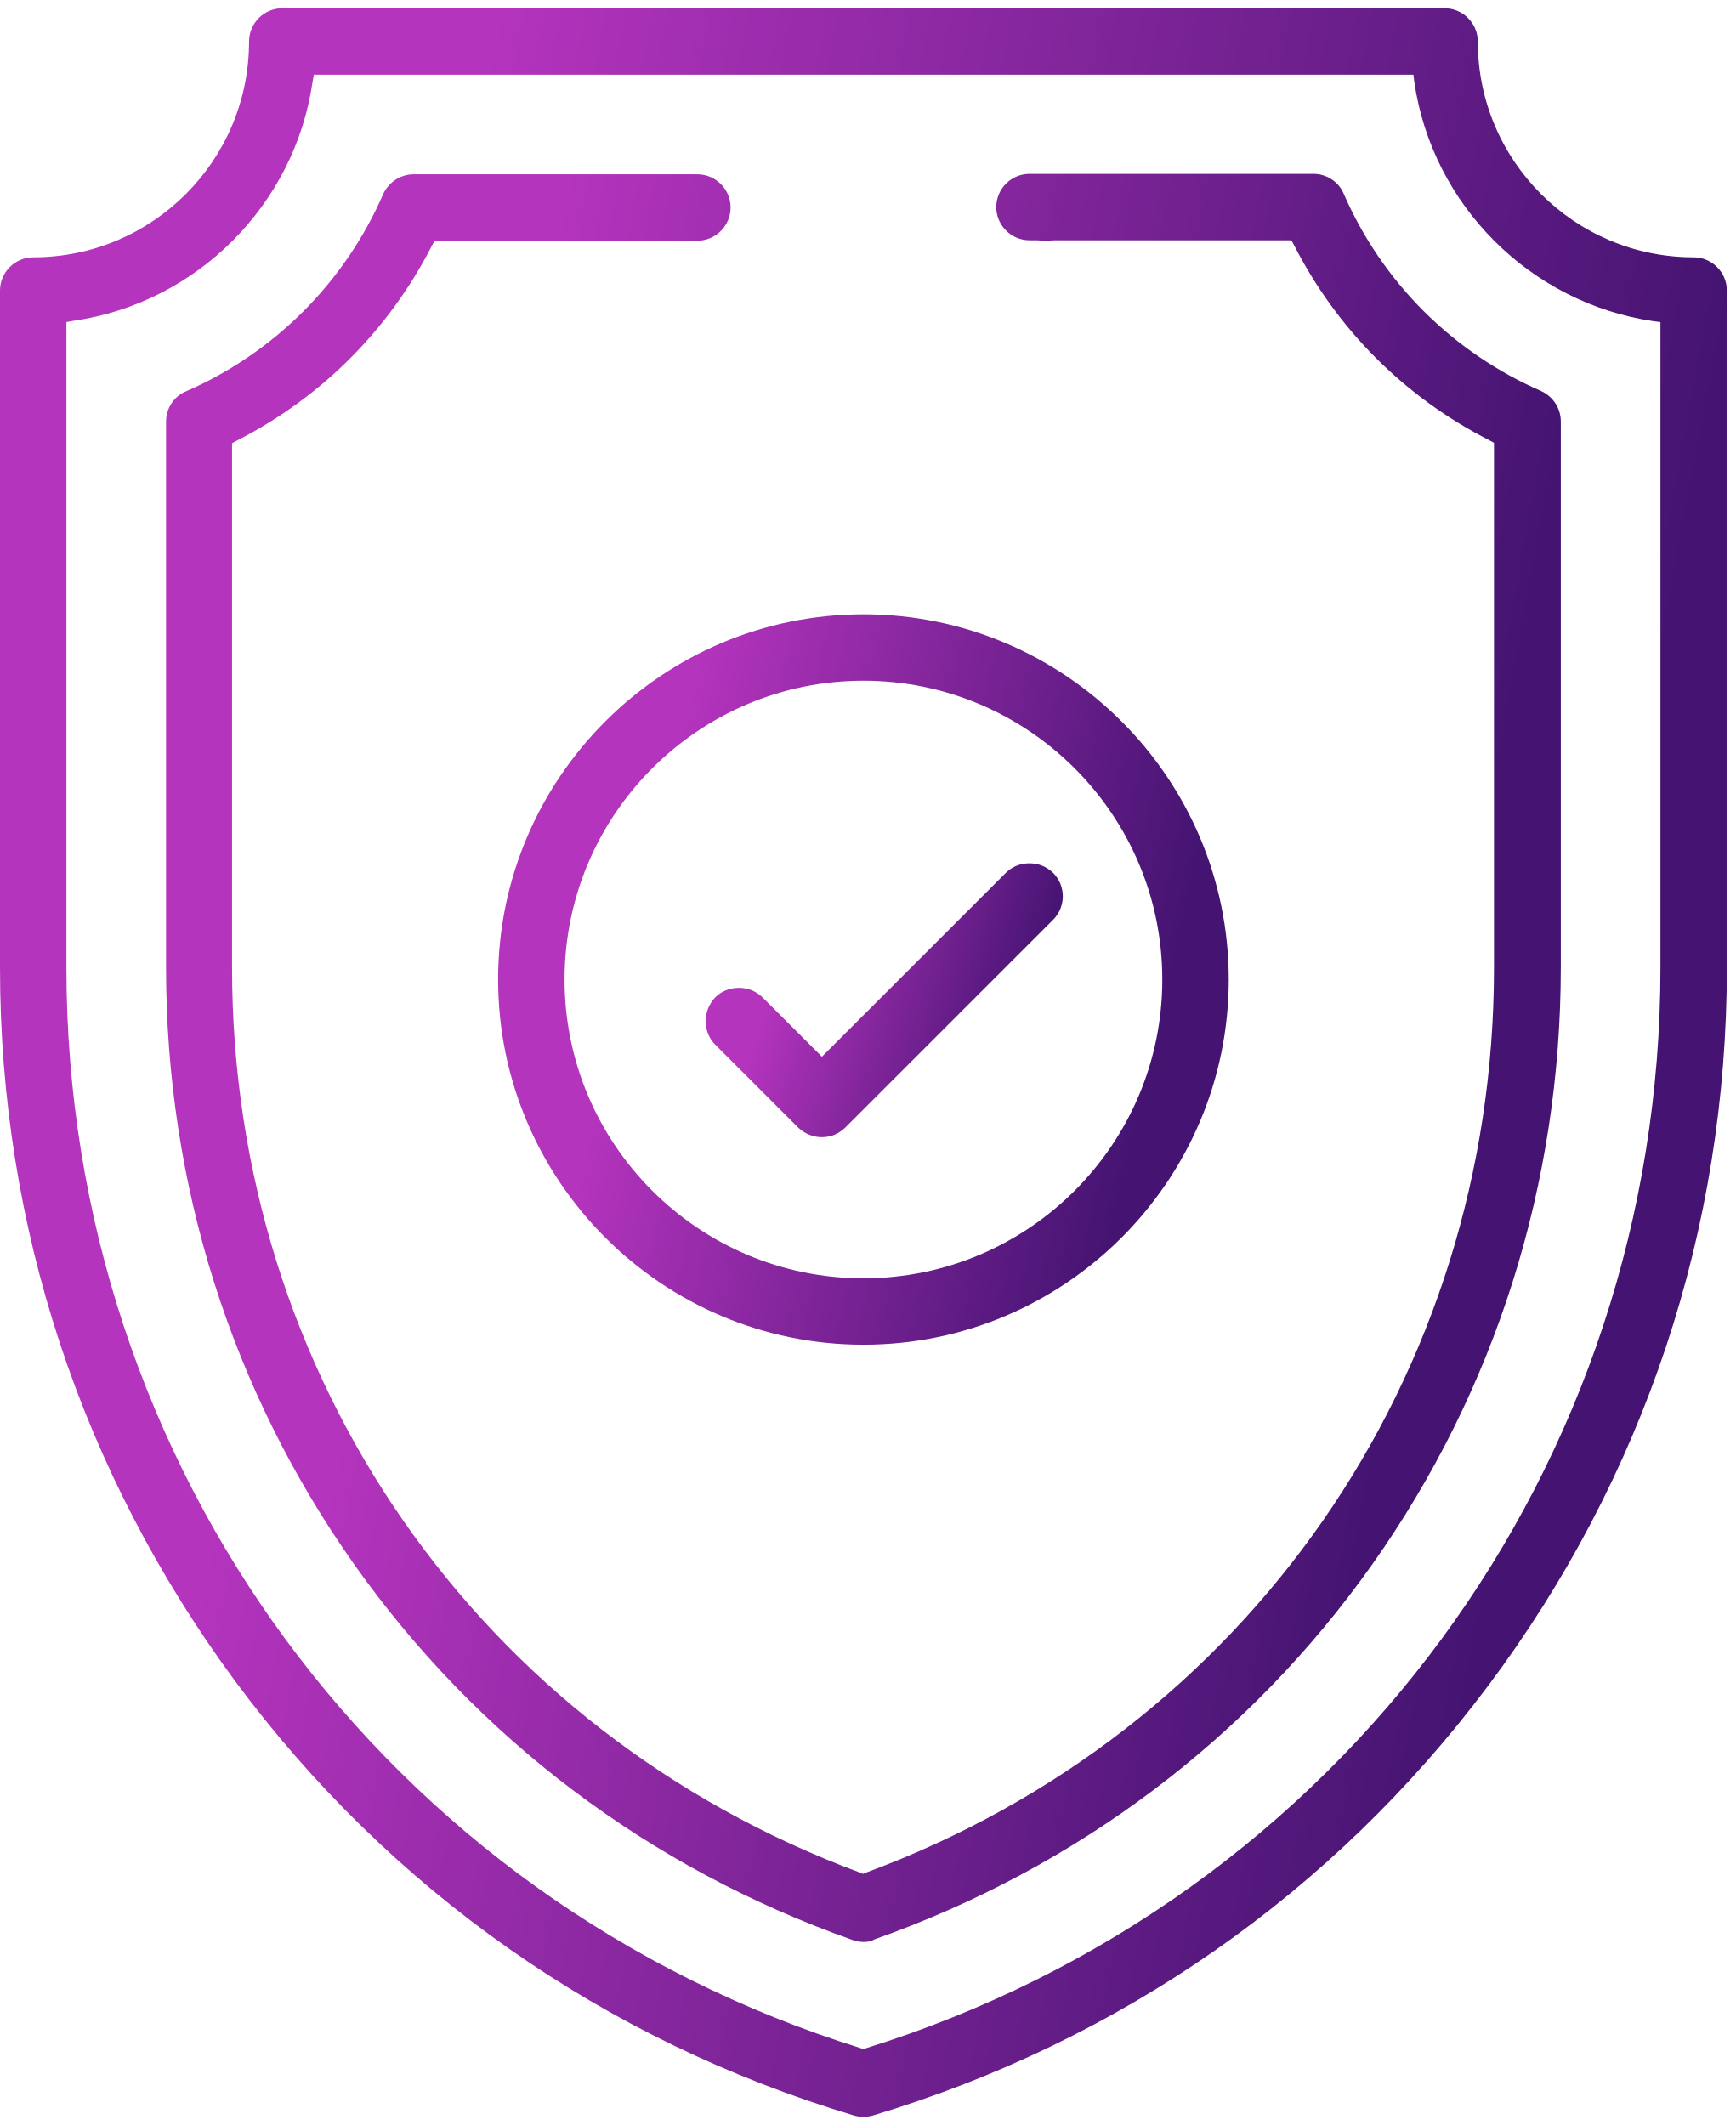
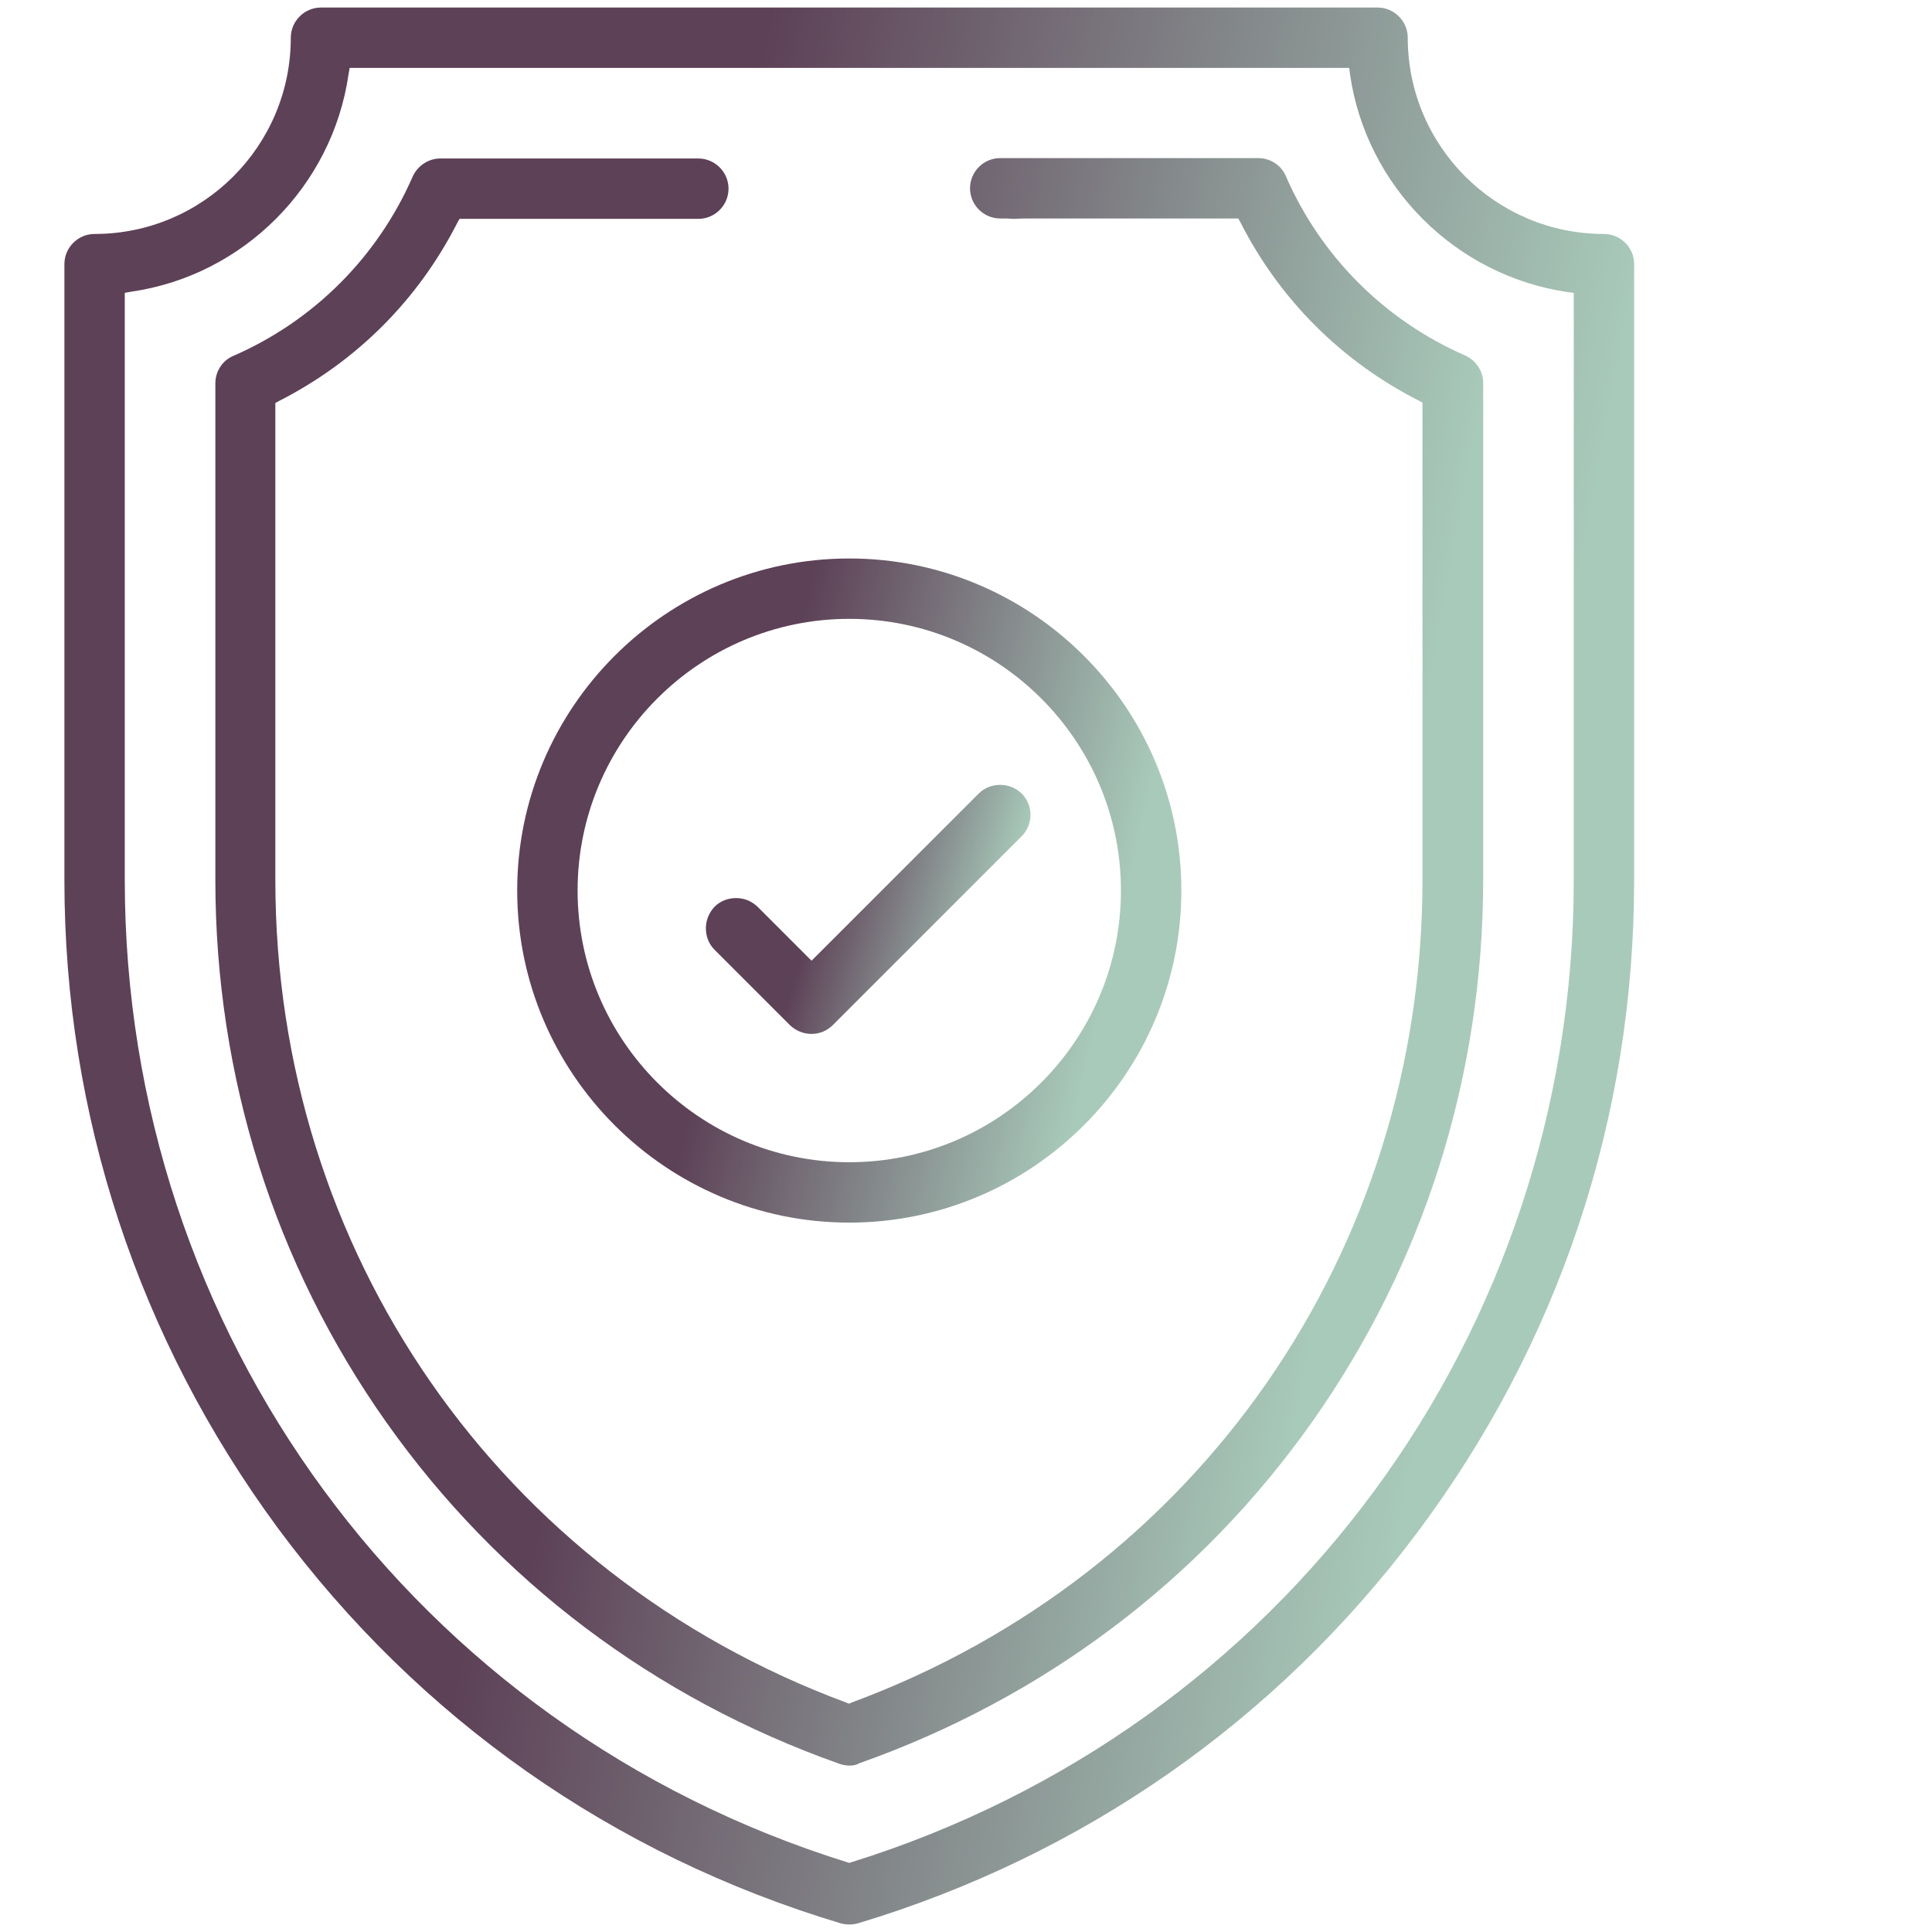
- <svg xmlns="http://www.w3.org/2000/svg" width="49" height="60" viewBox="0 0 49 60" fill="none">
-   <path d="M29.531 6.797C29.496 6.797 29.473 6.797 29.438 6.797C28.957 6.75 28.594 6.352 28.594 5.871C28.594 5.355 29.016 4.934 29.531 4.934C30.047 4.934 30.469 5.355 30.469 5.871C30.469 6.117 30.375 6.363 30.199 6.539C30.012 6.703 29.777 6.797 29.531 6.797Z" fill="url(#paint0_linear)" />
-   <path d="M24.375 59.766C24.281 59.766 24.188 59.754 24.105 59.73C17.039 57.609 11.004 53.367 6.633 47.461C2.297 41.578 0 34.629 0 27.328V8.203C0 7.688 0.422 7.266 0.938 7.266C4.301 7.266 7.031 4.535 7.031 1.172C7.031 0.656 7.453 0.234 7.969 0.234H40.781C41.297 0.234 41.719 0.656 41.719 1.172C41.719 4.535 44.449 7.266 47.812 7.266C48.328 7.266 48.75 7.688 48.75 8.203V27.328C48.75 34.711 46.418 41.719 42 47.613C37.629 53.449 31.617 57.633 24.645 59.73C24.562 59.754 24.469 59.766 24.375 59.766ZM8.824 2.309C8.32 5.789 5.555 8.555 2.074 9.059L1.875 9.094V27.328C1.875 41.391 10.887 53.648 24.305 57.832L24.375 57.855L24.445 57.832C37.863 53.648 46.875 41.391 46.875 27.328V9.094L46.676 9.07C43.195 8.555 40.43 5.789 39.926 2.309L39.902 2.109H8.859L8.824 2.309Z" fill="url(#paint1_linear)" />
-   <path d="M24.375 54.832C24.27 54.832 24.164 54.809 24.059 54.773C18.328 52.746 13.465 49.078 9.996 44.168C6.527 39.258 4.688 33.434 4.688 27.328V11.906C4.688 11.531 4.91 11.191 5.25 11.051C7.746 9.961 9.727 7.98 10.816 5.484C10.969 5.145 11.309 4.922 11.672 4.922H19.688C20.203 4.922 20.625 5.344 20.625 5.859C20.625 6.375 20.203 6.797 19.688 6.797H12.27L12.199 6.926C10.98 9.316 9.07 11.227 6.68 12.445L6.551 12.516V27.328C6.551 38.859 13.512 48.879 24.281 52.875L24.363 52.91L24.445 52.875C35.215 48.891 42.176 38.859 42.176 27.328V12.504L42.047 12.434C39.656 11.215 37.746 9.305 36.527 6.914L36.457 6.785H29.062C28.547 6.785 28.125 6.363 28.125 5.848C28.125 5.332 28.547 4.91 29.062 4.91H37.078C37.453 4.91 37.793 5.133 37.934 5.473C39.023 7.969 41.004 9.949 43.5 11.039C43.84 11.191 44.062 11.531 44.062 11.895V27.305C44.062 33.41 42.223 39.246 38.742 44.168C35.273 49.078 30.41 52.734 24.68 54.762C24.586 54.82 24.48 54.832 24.375 54.832Z" fill="url(#paint2_linear)" />
-   <path d="M24.375 37.969C18.691 37.969 14.062 33.34 14.062 27.656C14.062 21.973 18.691 17.344 24.375 17.344C30.059 17.344 34.688 21.973 34.688 27.656C34.688 33.34 30.059 37.969 24.375 37.969ZM24.375 19.219C19.723 19.219 15.938 23.004 15.938 27.656C15.938 32.309 19.723 36.094 24.375 36.094C29.027 36.094 32.812 32.309 32.812 27.656C32.812 23.004 29.027 19.219 24.375 19.219Z" fill="url(#paint3_linear)" />
-   <path d="M23.203 32.109C22.957 32.109 22.723 32.016 22.535 31.84L20.191 29.496C20.016 29.32 19.922 29.086 19.922 28.828C19.922 28.582 20.016 28.348 20.191 28.16C20.367 27.984 20.602 27.891 20.859 27.891C21.117 27.891 21.34 27.984 21.527 28.16L23.203 29.836L28.395 24.645C28.57 24.469 28.805 24.375 29.062 24.375C29.32 24.375 29.543 24.469 29.73 24.645C30.094 25.008 30.094 25.605 29.73 25.969L23.871 31.828C23.684 32.016 23.449 32.109 23.203 32.109Z" fill="url(#paint4_linear)" />
+ <svg xmlns="http://www.w3.org/2000/svg" width="60" height="60" viewBox="0 0 60 60" fill="none">
+   <path d="M31.531 6.797C31.496 6.797 31.473 6.797 31.438 6.797C30.957 6.75 30.594 6.352 30.594 5.871C30.594 5.355 31.016 4.934 31.531 4.934C32.047 4.934 32.469 5.355 32.469 5.871C32.469 6.117 32.375 6.363 32.199 6.539C32.012 6.703 31.777 6.797 31.531 6.797Z" fill="url(#paint0_linear)" />
+   <path d="M26.375 59.766C26.281 59.766 26.188 59.754 26.105 59.73C19.039 57.609 13.004 53.367 8.633 47.461C4.297 41.578 2 34.629 2 27.328V8.203C2 7.688 2.422 7.266 2.938 7.266C6.301 7.266 9.031 4.535 9.031 1.172C9.031 0.656 9.453 0.234 9.969 0.234H42.781C43.297 0.234 43.719 0.656 43.719 1.172C43.719 4.535 46.449 7.266 49.812 7.266C50.328 7.266 50.75 7.688 50.75 8.203V27.328C50.75 34.711 48.418 41.719 44 47.613C39.629 53.449 33.617 57.633 26.645 59.73C26.562 59.754 26.469 59.766 26.375 59.766ZM10.824 2.309C10.32 5.789 7.555 8.555 4.074 9.059L3.875 9.094V27.328C3.875 41.391 12.887 53.648 26.305 57.832L26.375 57.855L26.445 57.832C39.863 53.648 48.875 41.391 48.875 27.328V9.094L48.676 9.07C45.195 8.555 42.43 5.789 41.926 2.309L41.902 2.109H10.859L10.824 2.309Z" fill="url(#paint1_linear)" />
+   <path d="M26.375 54.832C26.27 54.832 26.164 54.809 26.059 54.773C20.328 52.746 15.465 49.078 11.996 44.168C8.527 39.258 6.688 33.434 6.688 27.328V11.906C6.688 11.531 6.91 11.191 7.25 11.051C9.746 9.961 11.727 7.98 12.816 5.484C12.969 5.145 13.309 4.922 13.672 4.922H21.688C22.203 4.922 22.625 5.344 22.625 5.859C22.625 6.375 22.203 6.797 21.688 6.797H14.27L14.199 6.926C12.98 9.316 11.07 11.227 8.68 12.445L8.551 12.516V27.328C8.551 38.859 15.512 48.879 26.281 52.875L26.363 52.91L26.445 52.875C37.215 48.891 44.176 38.859 44.176 27.328V12.504L44.047 12.434C41.656 11.215 39.746 9.305 38.527 6.914L38.457 6.785H31.062C30.547 6.785 30.125 6.363 30.125 5.848C30.125 5.332 30.547 4.91 31.062 4.91H39.078C39.453 4.91 39.793 5.133 39.934 5.473C41.023 7.969 43.004 9.949 45.5 11.039C45.84 11.191 46.062 11.531 46.062 11.895V27.305C46.062 33.41 44.223 39.246 40.742 44.168C37.273 49.078 32.41 52.734 26.68 54.762C26.586 54.82 26.48 54.832 26.375 54.832Z" fill="url(#paint2_linear)" />
+   <path d="M26.375 37.969C20.691 37.969 16.062 33.34 16.062 27.656C16.062 21.973 20.691 17.344 26.375 17.344C32.059 17.344 36.688 21.973 36.688 27.656C36.688 33.34 32.059 37.969 26.375 37.969ZM26.375 19.219C21.723 19.219 17.938 23.004 17.938 27.656C17.938 32.309 21.723 36.094 26.375 36.094C31.027 36.094 34.812 32.309 34.812 27.656C34.812 23.004 31.027 19.219 26.375 19.219Z" fill="url(#paint3_linear)" />
+   <path d="M25.203 32.109C24.957 32.109 24.723 32.016 24.535 31.84L22.191 29.496C22.016 29.32 21.922 29.086 21.922 28.828C21.922 28.582 22.016 28.348 22.191 28.16C22.367 27.984 22.602 27.891 22.859 27.891C23.117 27.891 23.34 27.984 23.527 28.16L25.203 29.836L30.395 24.645C30.57 24.469 30.805 24.375 31.062 24.375C31.32 24.375 31.543 24.469 31.73 24.645C32.094 25.008 32.094 25.605 31.73 25.969L25.871 31.828C25.684 32.016 25.449 32.109 25.203 32.109Z" fill="url(#paint4_linear)" />
  <defs>
-     <linearGradient id="paint0_linear" x1="29.102" y1="5.011" x2="30.442" y2="5.321" gradientUnits="userSpaceOnUse">
-       <stop stop-color="#B534BE" />
-       <stop offset="1" stop-color="#451472" />
+     <linearGradient id="paint0_linear" x1="31.102" y1="5.011" x2="32.442" y2="5.321" gradientUnits="userSpaceOnUse">
+       <stop offset="0.224" stop-color="#5D4157" />
+       <stop offset="1" stop-color="#A8CABA" />
    </linearGradient>
-     <linearGradient id="paint1_linear" x1="13.203" y1="2.715" x2="48.668" y2="9.393" gradientUnits="userSpaceOnUse">
-       <stop stop-color="#B534BE" />
-       <stop offset="1" stop-color="#451472" />
+     <linearGradient id="paint1_linear" x1="15.203" y1="2.715" x2="50.668" y2="9.393" gradientUnits="userSpaceOnUse">
+       <stop offset="0.224" stop-color="#5D4157" />
+       <stop offset="1" stop-color="#A8CABA" />
    </linearGradient>
-     <linearGradient id="paint2_linear" x1="15.352" y1="6.99" x2="44.067" y2="12.198" gradientUnits="userSpaceOnUse">
-       <stop stop-color="#B534BE" />
-       <stop offset="1" stop-color="#451472" />
+     <linearGradient id="paint2_linear" x1="17.352" y1="6.99" x2="46.067" y2="12.198" gradientUnits="userSpaceOnUse">
+       <stop offset="0.224" stop-color="#5D4157" />
+       <stop offset="1" stop-color="#A8CABA" />
    </linearGradient>
-     <linearGradient id="paint3_linear" x1="19.648" y1="18.203" x2="34.405" y2="21.596" gradientUnits="userSpaceOnUse">
-       <stop stop-color="#B534BE" />
-       <stop offset="1" stop-color="#451472" />
+     <linearGradient id="paint3_linear" x1="21.648" y1="18.203" x2="36.405" y2="21.596" gradientUnits="userSpaceOnUse">
+       <stop offset="0.224" stop-color="#5D4157" />
+       <stop offset="1" stop-color="#A8CABA" />
    </linearGradient>
-     <linearGradient id="paint4_linear" x1="22.652" y1="24.697" x2="29.62" y2="26.785" gradientUnits="userSpaceOnUse">
-       <stop stop-color="#B534BE" />
-       <stop offset="1" stop-color="#451472" />
+     <linearGradient id="paint4_linear" x1="24.652" y1="24.697" x2="31.62" y2="26.785" gradientUnits="userSpaceOnUse">
+       <stop offset="0.224" stop-color="#5D4157" />
+       <stop offset="1" stop-color="#A8CABA" />
    </linearGradient>
  </defs>
</svg>
